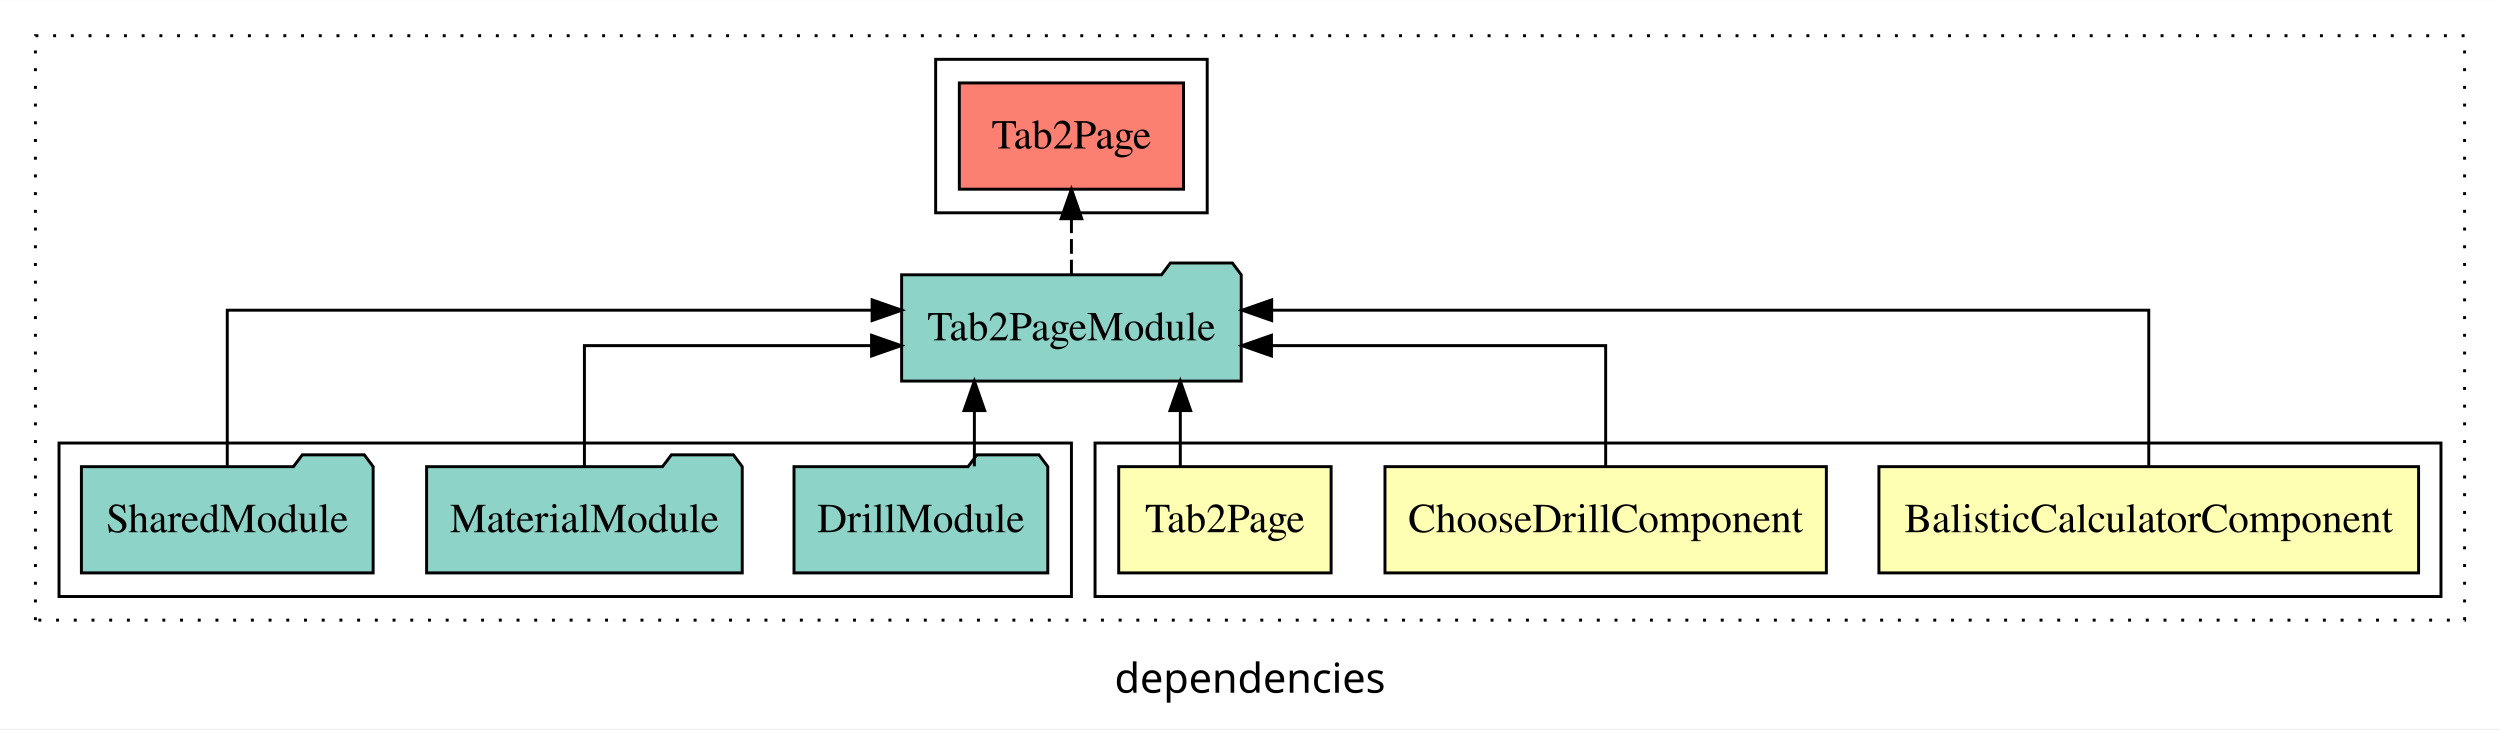
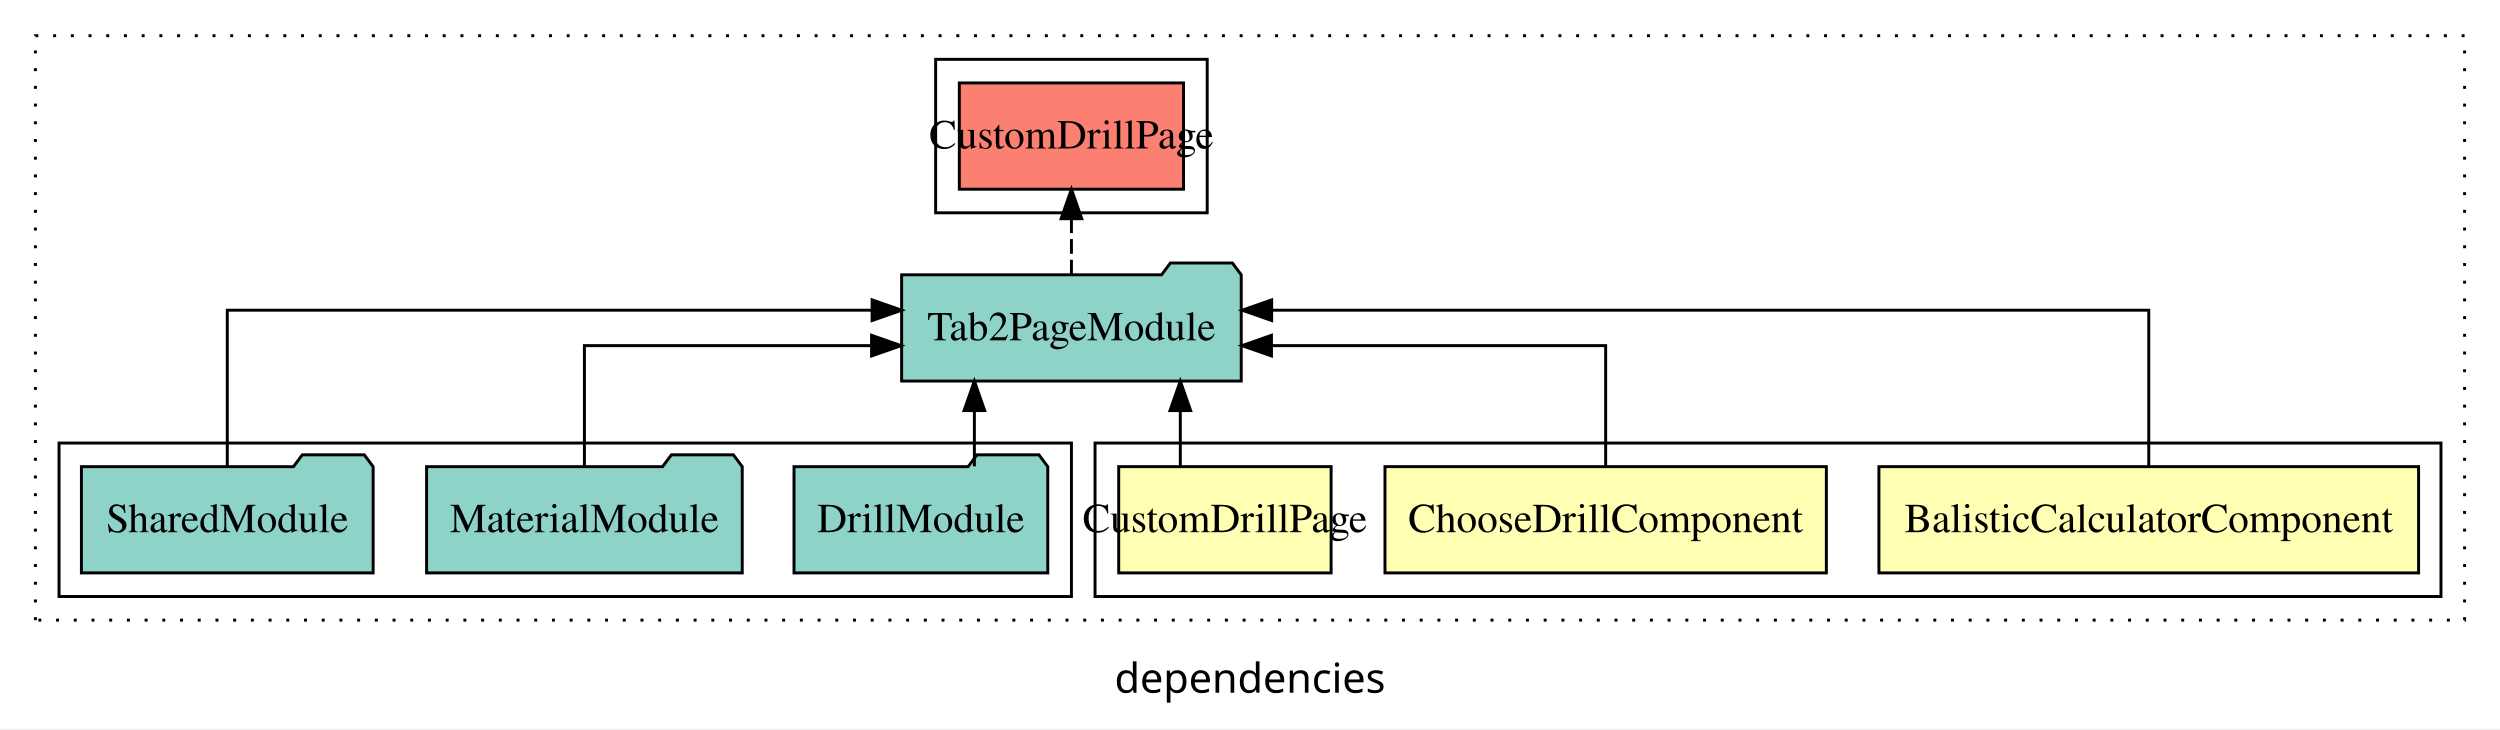
<svg xmlns="http://www.w3.org/2000/svg" width="847pt" height="247pt" viewBox="0.00 0.00 847.00 246.80">
  <g id="graph0" class="graph" transform="scale(1 1) rotate(0) translate(4 242.8)">
    <polygon fill="white" stroke="transparent" points="-4,4 -4,-242.8 843,-242.8 843,4 -4,4" />
    <text text-anchor="middle" x="419.5" y="-8.2" font-family="sans-serif" font-size="14.00">dependencies</text>
    <g id="clust1" class="cluster">
      <polygon fill="none" stroke="black" stroke-dasharray="1,5" points="8,-32.8 8,-230.8 831,-230.8 831,-32.8 8,-32.8" />
    </g>
    <g id="clust7" class="cluster">
      <polygon fill="none" stroke="black" points="313,-170.8 313,-222.8 405,-222.8 405,-170.8 313,-170.8" />
    </g>
    <g id="clust2" class="cluster">
      <polygon fill="none" stroke="black" points="367,-40.8 367,-92.8 823,-92.8 823,-40.8 367,-40.8" />
    </g>
    <g id="clust6" class="cluster">
      <polygon fill="none" stroke="black" points="16,-40.8 16,-92.8 359,-92.8 359,-40.8 16,-40.8" />
    </g>
    <g id="node1" class="node">
      <polygon fill="#ffffb3" stroke="black" points="815.42,-84.8 632.58,-84.8 632.58,-48.8 815.42,-48.8 815.42,-84.8" />
      <text text-anchor="middle" x="724" y="-62.6" font-family="Times,serif" font-size="14.00">BalisticCalculatorComponent</text>
    </g>
    <g id="node4" class="node">
      <polygon fill="#8dd3c7" stroke="black" points="416.53,-149.8 413.53,-153.8 392.53,-153.8 389.53,-149.8 301.47,-149.8 301.47,-113.8 416.53,-113.8 416.53,-149.8" />
      <text text-anchor="middle" x="359" y="-127.6" font-family="Times,serif" font-size="14.00">Tab2PageModule</text>
    </g>
    <g id="edge1" class="edge">
      <path fill="none" stroke="black" d="M724,-85.08C724,-106.12 724,-137.8 724,-137.8 724,-137.8 426.84,-137.8 426.84,-137.8" />
      <polygon fill="black" stroke="black" points="426.84,-134.3 416.84,-137.8 426.84,-141.3 426.84,-134.3" />
    </g>
    <g id="node2" class="node">
      <polygon fill="#ffffb3" stroke="black" points="614.77,-84.8 465.23,-84.8 465.23,-48.8 614.77,-48.8 614.77,-84.8" />
      <text text-anchor="middle" x="540" y="-62.6" font-family="Times,serif" font-size="14.00">ChooseDrillComponent</text>
    </g>
    <g id="edge2" class="edge">
      <path fill="none" stroke="black" d="M540,-84.82C540,-102.17 540,-125.8 540,-125.8 540,-125.8 426.77,-125.8 426.77,-125.8" />
      <polygon fill="black" stroke="black" points="426.77,-122.3 416.77,-125.8 426.77,-129.3 426.77,-122.3" />
    </g>
    <g id="node3" class="node">
      <polygon fill="#ffffb3" stroke="black" points="446.98,-84.8 375.02,-84.8 375.02,-48.8 446.98,-48.8 446.98,-84.8" />
-       <text text-anchor="middle" x="411" y="-62.6" font-family="Times,serif" font-size="14.00">Tab2Page</text>
+       <text text-anchor="middle" x="411" y="-62.6" font-family="Times,serif" font-size="14.00">CustomDrillPage</text>
    </g>
    <g id="edge3" class="edge">
      <path fill="none" stroke="black" d="M395.89,-84.91C395.89,-84.91 395.89,-103.79 395.89,-103.79" />
      <polygon fill="black" stroke="black" points="392.39,-103.79 395.89,-113.79 399.39,-103.79 392.39,-103.79" />
    </g>
    <g id="node8" class="node">
      <polygon fill="#fb8072" stroke="black" points="396.98,-214.8 321.02,-214.8 321.02,-178.8 396.98,-178.8 396.98,-214.8" />
-       <text text-anchor="middle" x="359" y="-192.6" font-family="Times,serif" font-size="14.00">Tab2Page </text>
+       <text text-anchor="middle" x="359" y="-192.6" font-family="Times,serif" font-size="14.00">CustomDrillPage </text>
    </g>
    <g id="edge7" class="edge">
      <path fill="none" stroke="black" stroke-dasharray="5,2" d="M359,-149.91C359,-149.91 359,-168.79 359,-168.79" />
      <polygon fill="black" stroke="black" points="355.5,-168.79 359,-178.79 362.5,-168.79 355.5,-168.79" />
    </g>
    <g id="node5" class="node">
      <polygon fill="#8dd3c7" stroke="black" points="350.99,-84.8 347.99,-88.8 326.99,-88.8 323.99,-84.8 265.01,-84.8 265.01,-48.8 350.99,-48.8 350.99,-84.8" />
      <text text-anchor="middle" x="308" y="-62.6" font-family="Times,serif" font-size="14.00">DrillModule</text>
    </g>
    <g id="edge4" class="edge">
      <path fill="none" stroke="black" d="M326.12,-84.91C326.12,-84.91 326.12,-103.79 326.12,-103.79" />
      <polygon fill="black" stroke="black" points="322.62,-103.79 326.12,-113.79 329.62,-103.79 322.62,-103.79" />
    </g>
    <g id="node6" class="node">
      <polygon fill="#8dd3c7" stroke="black" points="247.47,-84.8 244.47,-88.8 223.47,-88.8 220.47,-84.8 140.53,-84.8 140.53,-48.8 247.47,-48.8 247.47,-84.8" />
      <text text-anchor="middle" x="194" y="-62.6" font-family="Times,serif" font-size="14.00">MaterialModule</text>
    </g>
    <g id="edge5" class="edge">
      <path fill="none" stroke="black" d="M194,-84.82C194,-102.17 194,-125.8 194,-125.8 194,-125.8 291.29,-125.8 291.29,-125.8" />
      <polygon fill="black" stroke="black" points="291.29,-129.3 301.29,-125.8 291.29,-122.3 291.29,-129.3" />
    </g>
    <g id="node7" class="node">
      <polygon fill="#8dd3c7" stroke="black" points="122.42,-84.8 119.42,-88.8 98.42,-88.8 95.42,-84.8 23.58,-84.8 23.58,-48.8 122.42,-48.8 122.42,-84.8" />
      <text text-anchor="middle" x="73" y="-62.6" font-family="Times,serif" font-size="14.00">SharedModule</text>
    </g>
    <g id="edge6" class="edge">
      <path fill="none" stroke="black" d="M73,-85.08C73,-106.12 73,-137.8 73,-137.8 73,-137.8 291.47,-137.8 291.47,-137.8" />
      <polygon fill="black" stroke="black" points="291.47,-141.3 301.47,-137.8 291.47,-134.3 291.47,-141.3" />
    </g>
  </g>
</svg>
